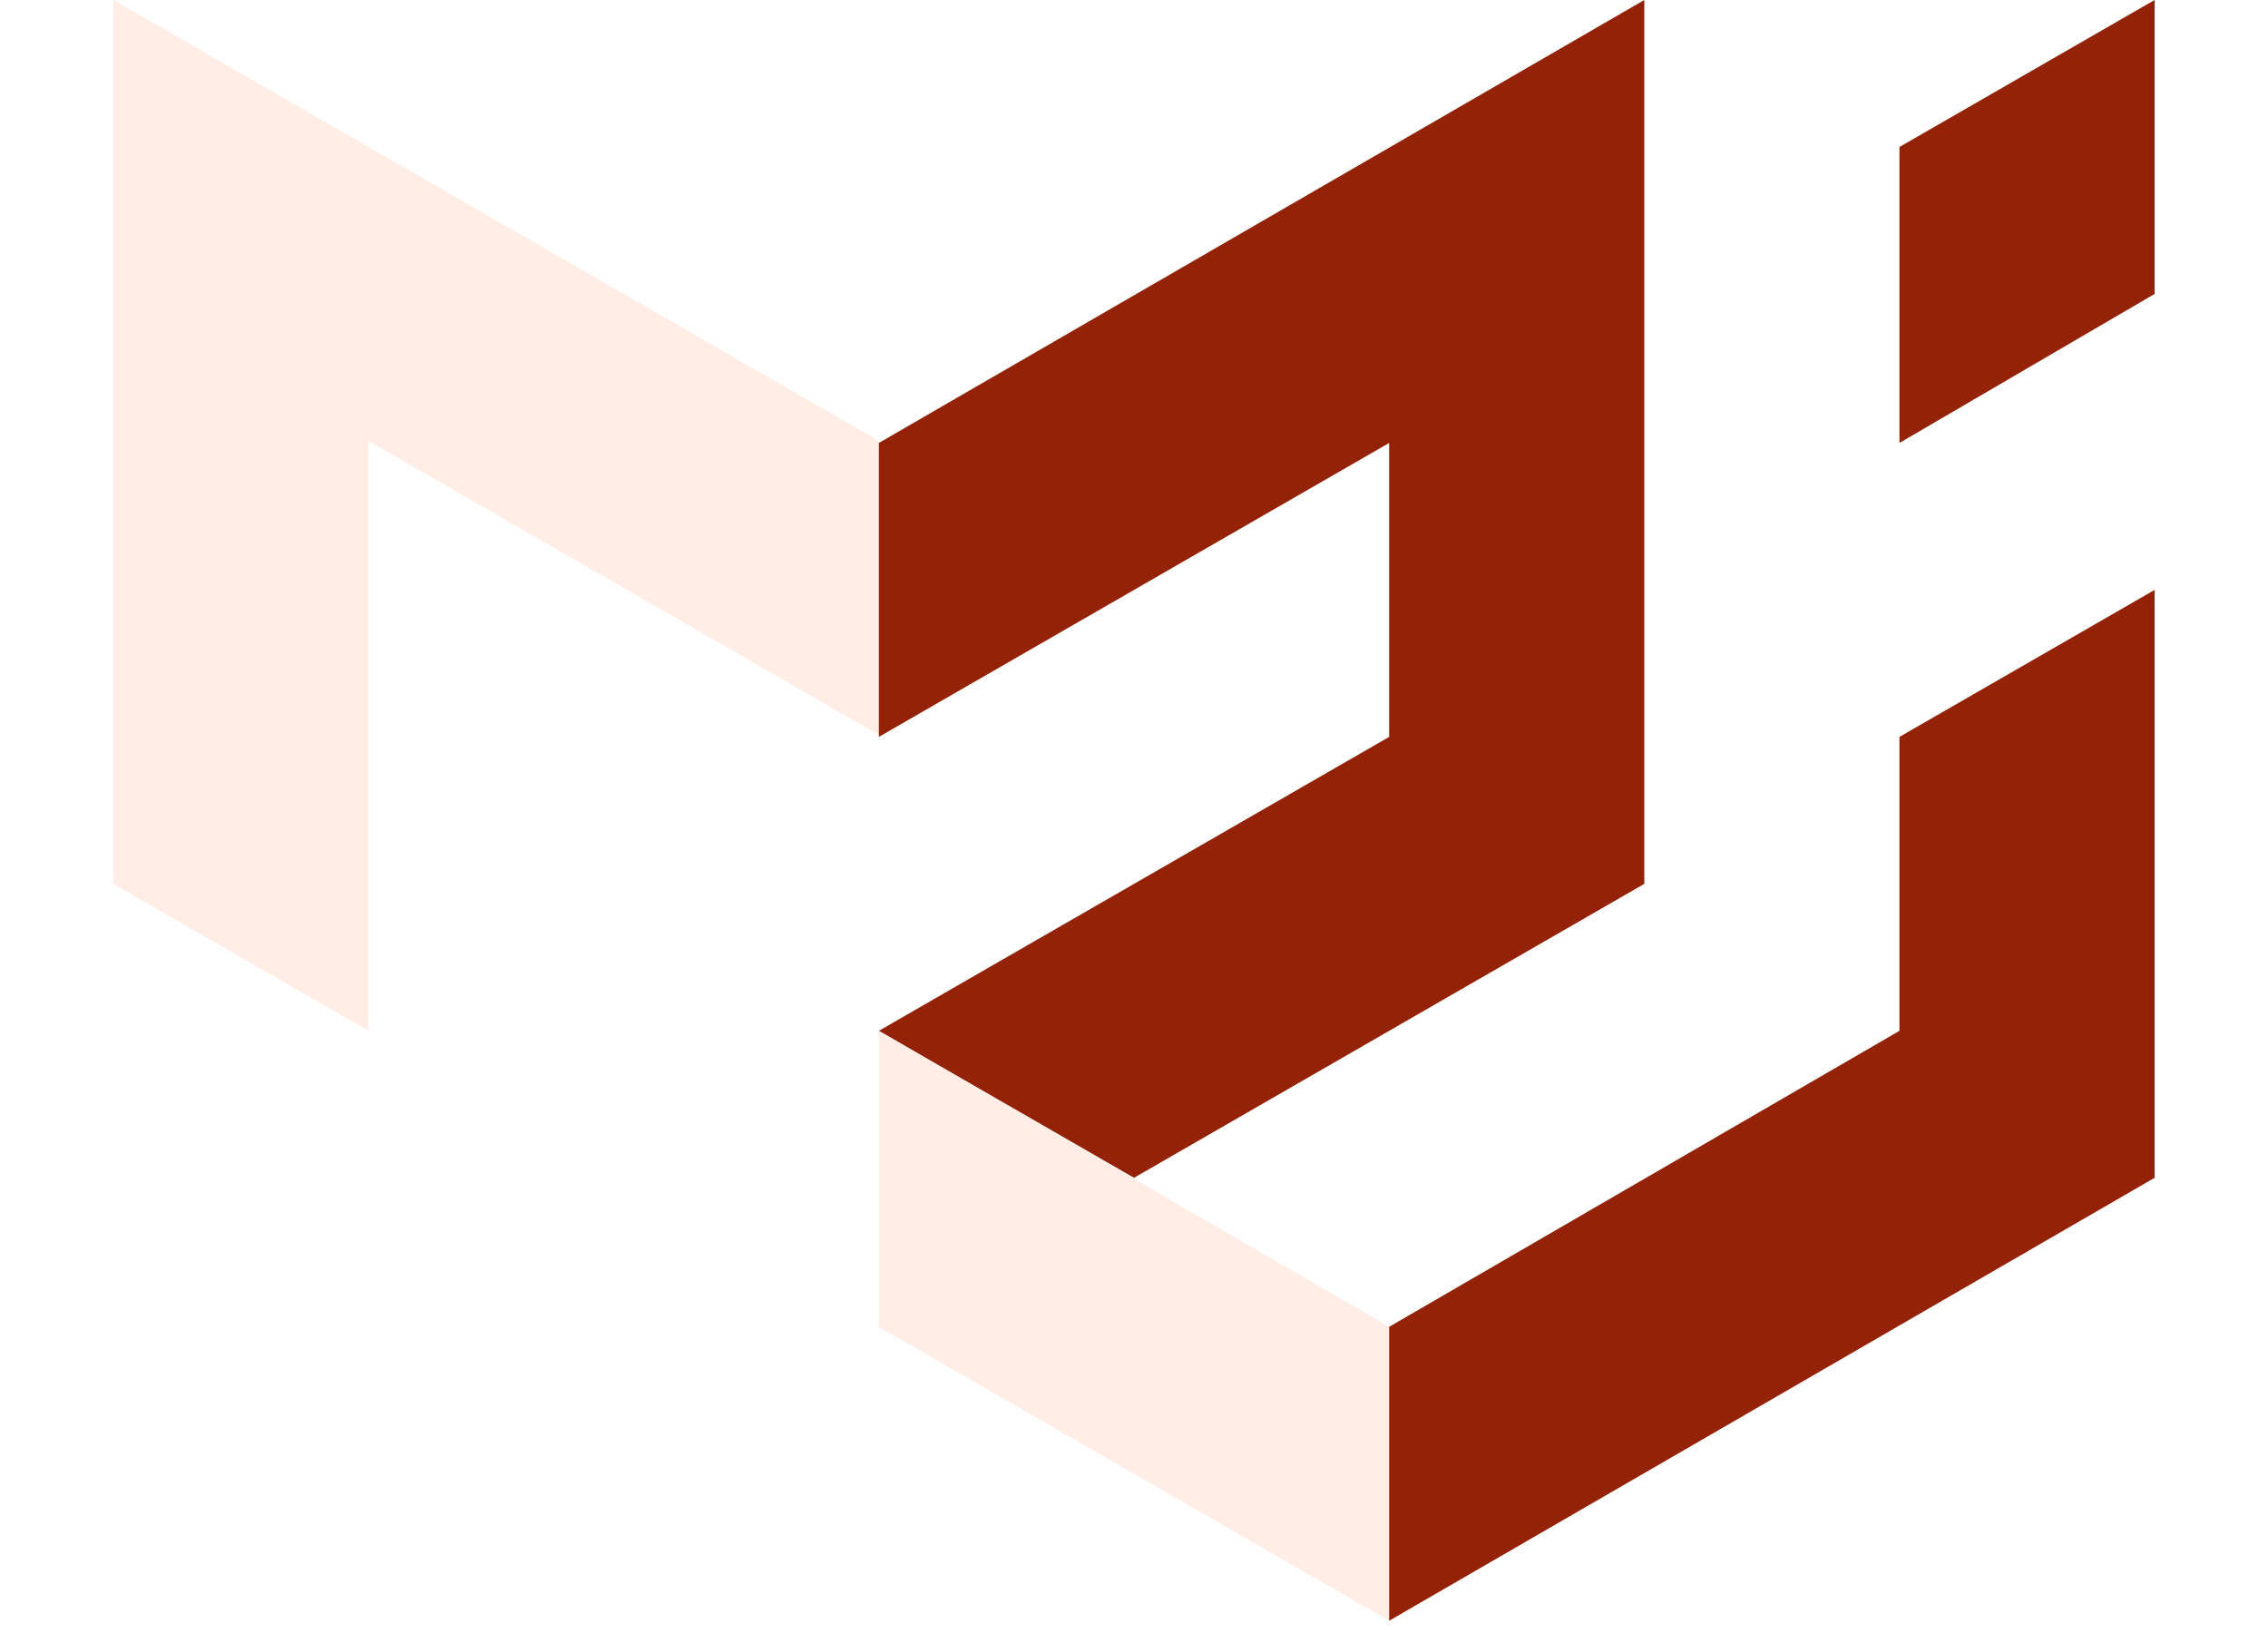
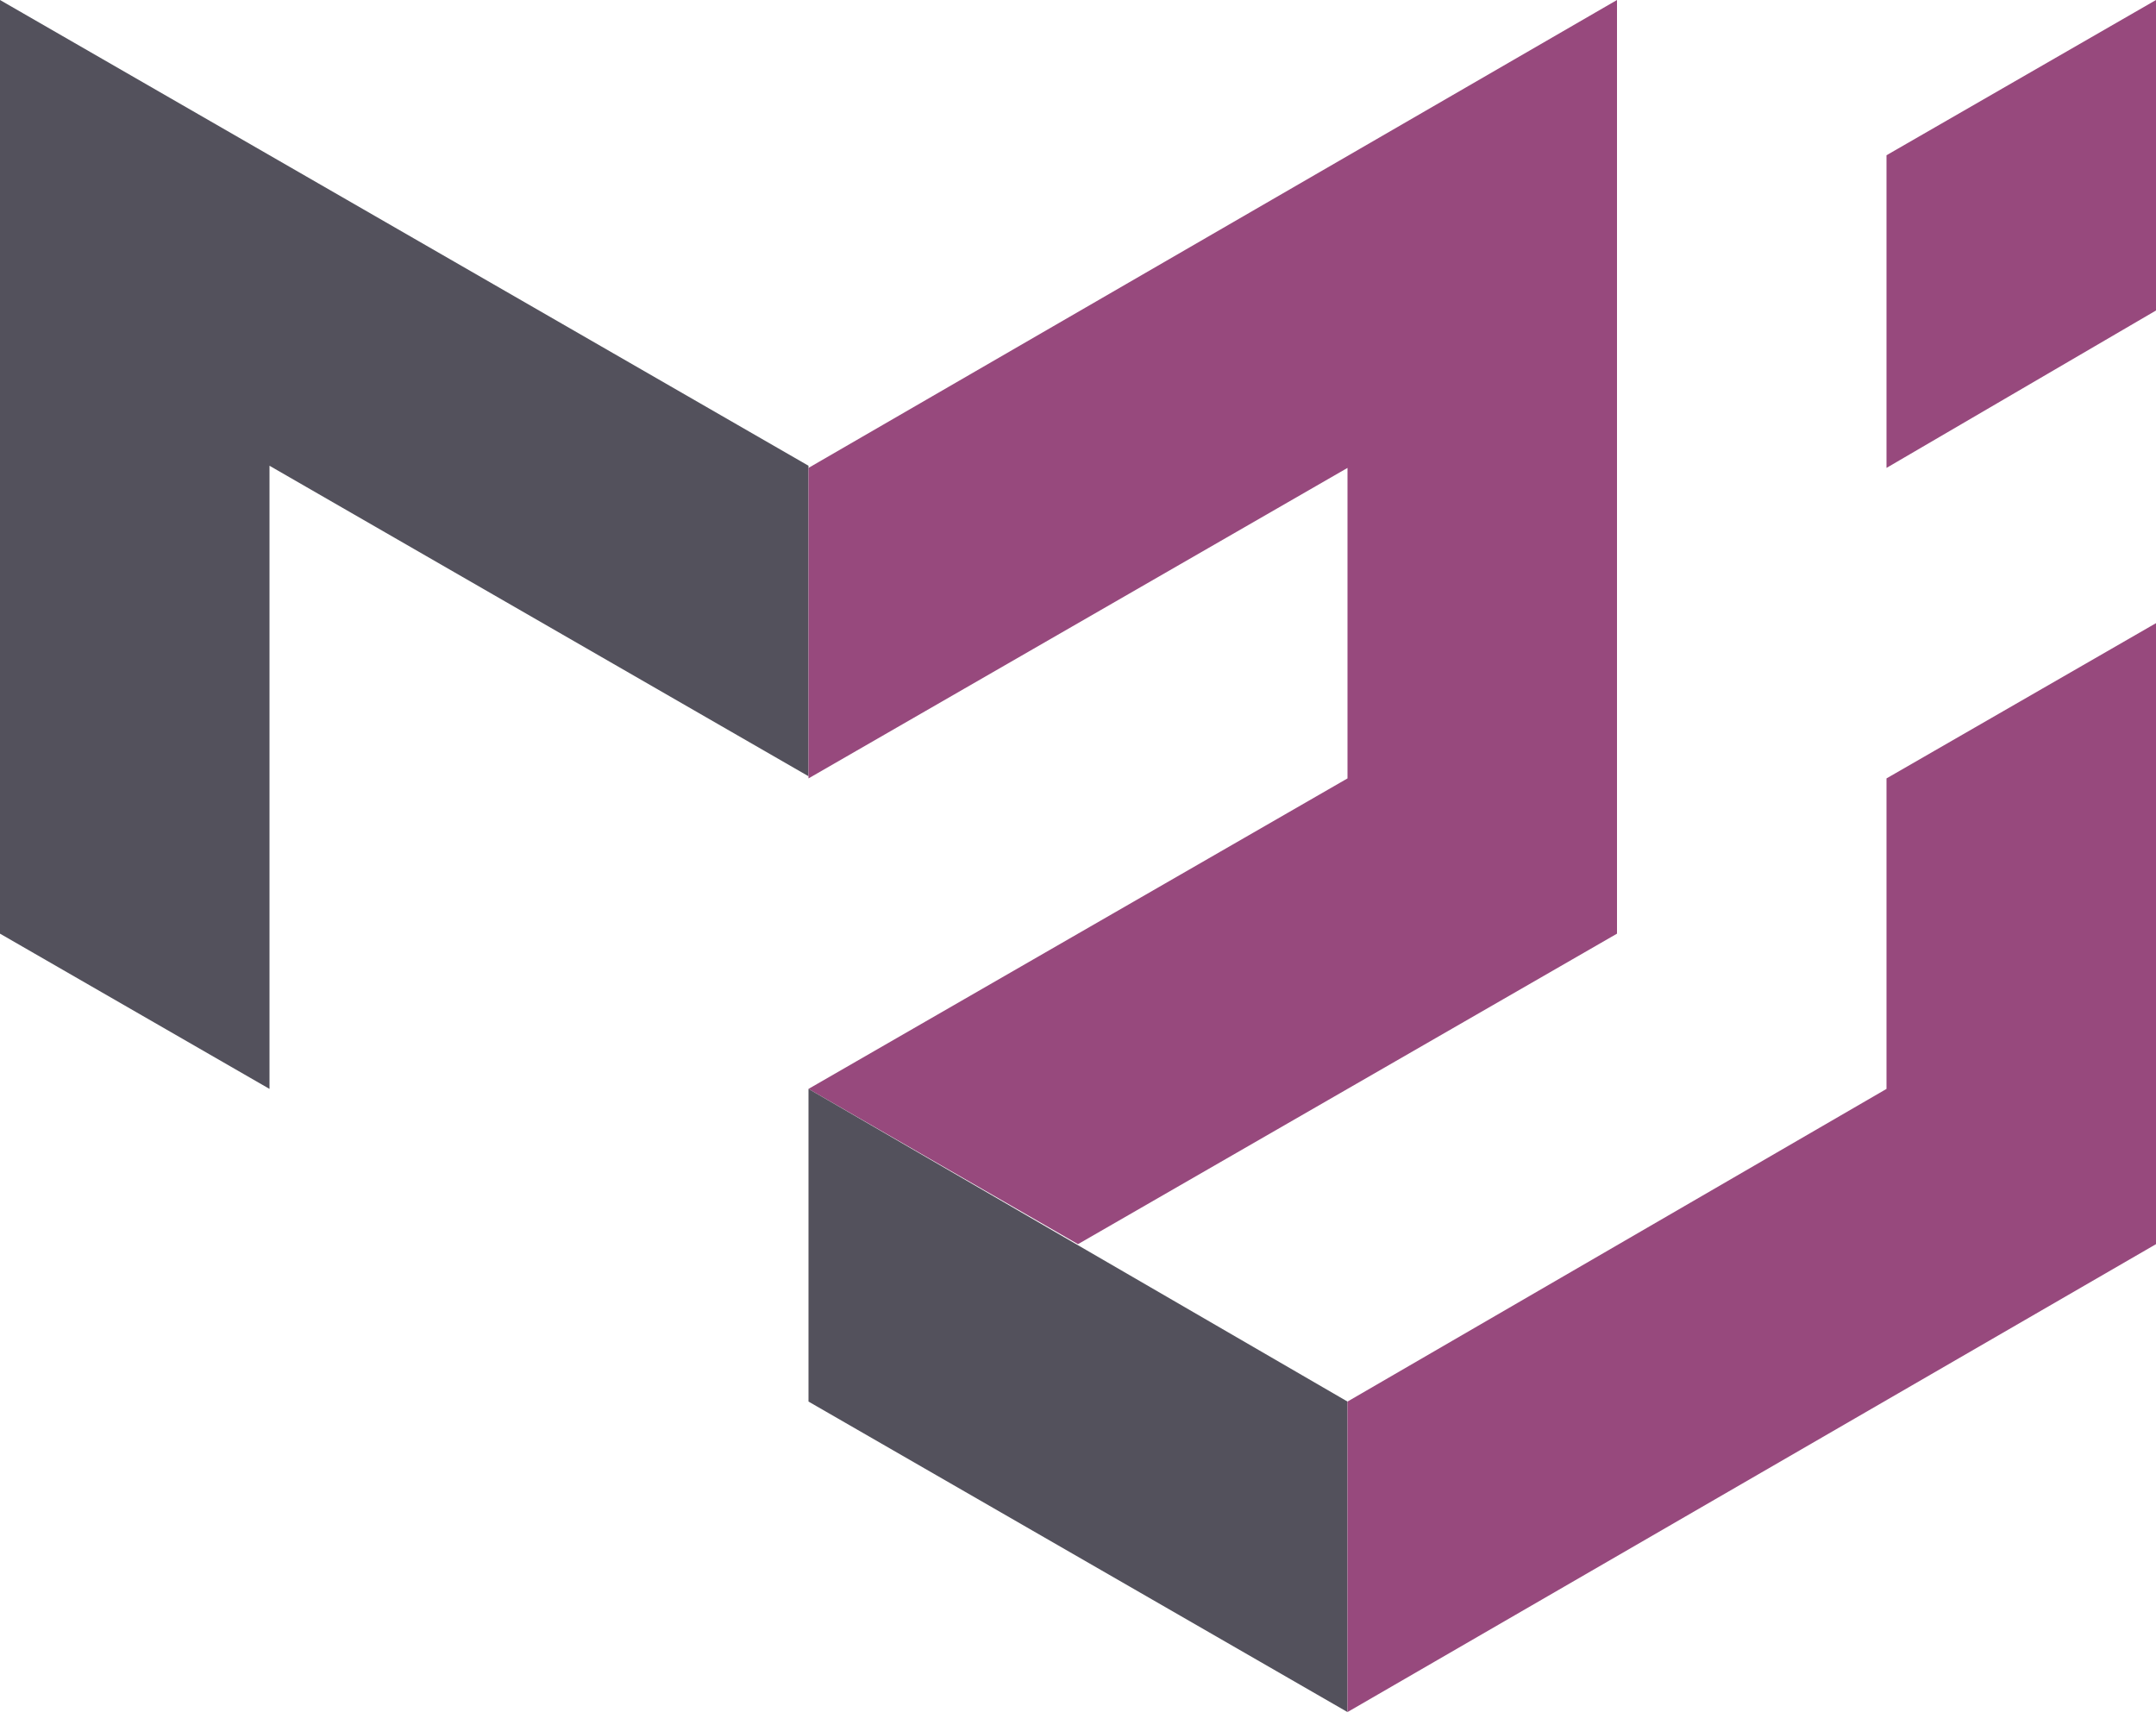
- <svg xmlns="http://www.w3.org/2000/svg" width="50" height="36" viewBox="0 0 70 56" fill="none">
-   <path d="M0 30.31V0L26.25 15.12V25.2L8.75 15.12V35.35L0 30.31Z" fill="#FFEDE6" />
-   <path d="M26.25 15.19L52.5 0V30.31L35 40.39L26.25 35.35L43.75 25.27V15.19L26.25 25.27V15.19Z" fill="#942206" />
-   <path d="M26.25 35.35V45.5L43.75 55.58V45.5L26.25 35.35Z" fill="#FFEDE6" />
-   <path d="M43.75 55.58L70 40.39V20.23L61.25 25.27V35.35L43.75 45.5V55.58ZM61.25 15.19V5.04L70 0V10.08L61.25 15.19Z" fill="#942206" />
+ <svg xmlns="http://www.w3.org/2000/svg" width="80" height="64" viewBox="0 0 80 64" fill="none">
+   <path d="M0 34.64V0L30 17.28V28.8L10 17.28V40.4L0 34.64Z" fill="#53515C" />
+   <path d="M30 17.36L60 0V34.64L40 46.16L30 40.4L50 28.88V17.36L30 28.88V17.36Z" fill="#97497D" />
+   <path d="M30 40.4V52L50 63.52V52L30 40.4Z" fill="#53515C" />
+   <path d="M50 63.52L80 46.16V23.12L70 28.88V40.4L50 52V63.52ZM70 17.36V5.76L80 0V11.52L70 17.36Z" fill="#97497D" />
</svg>
